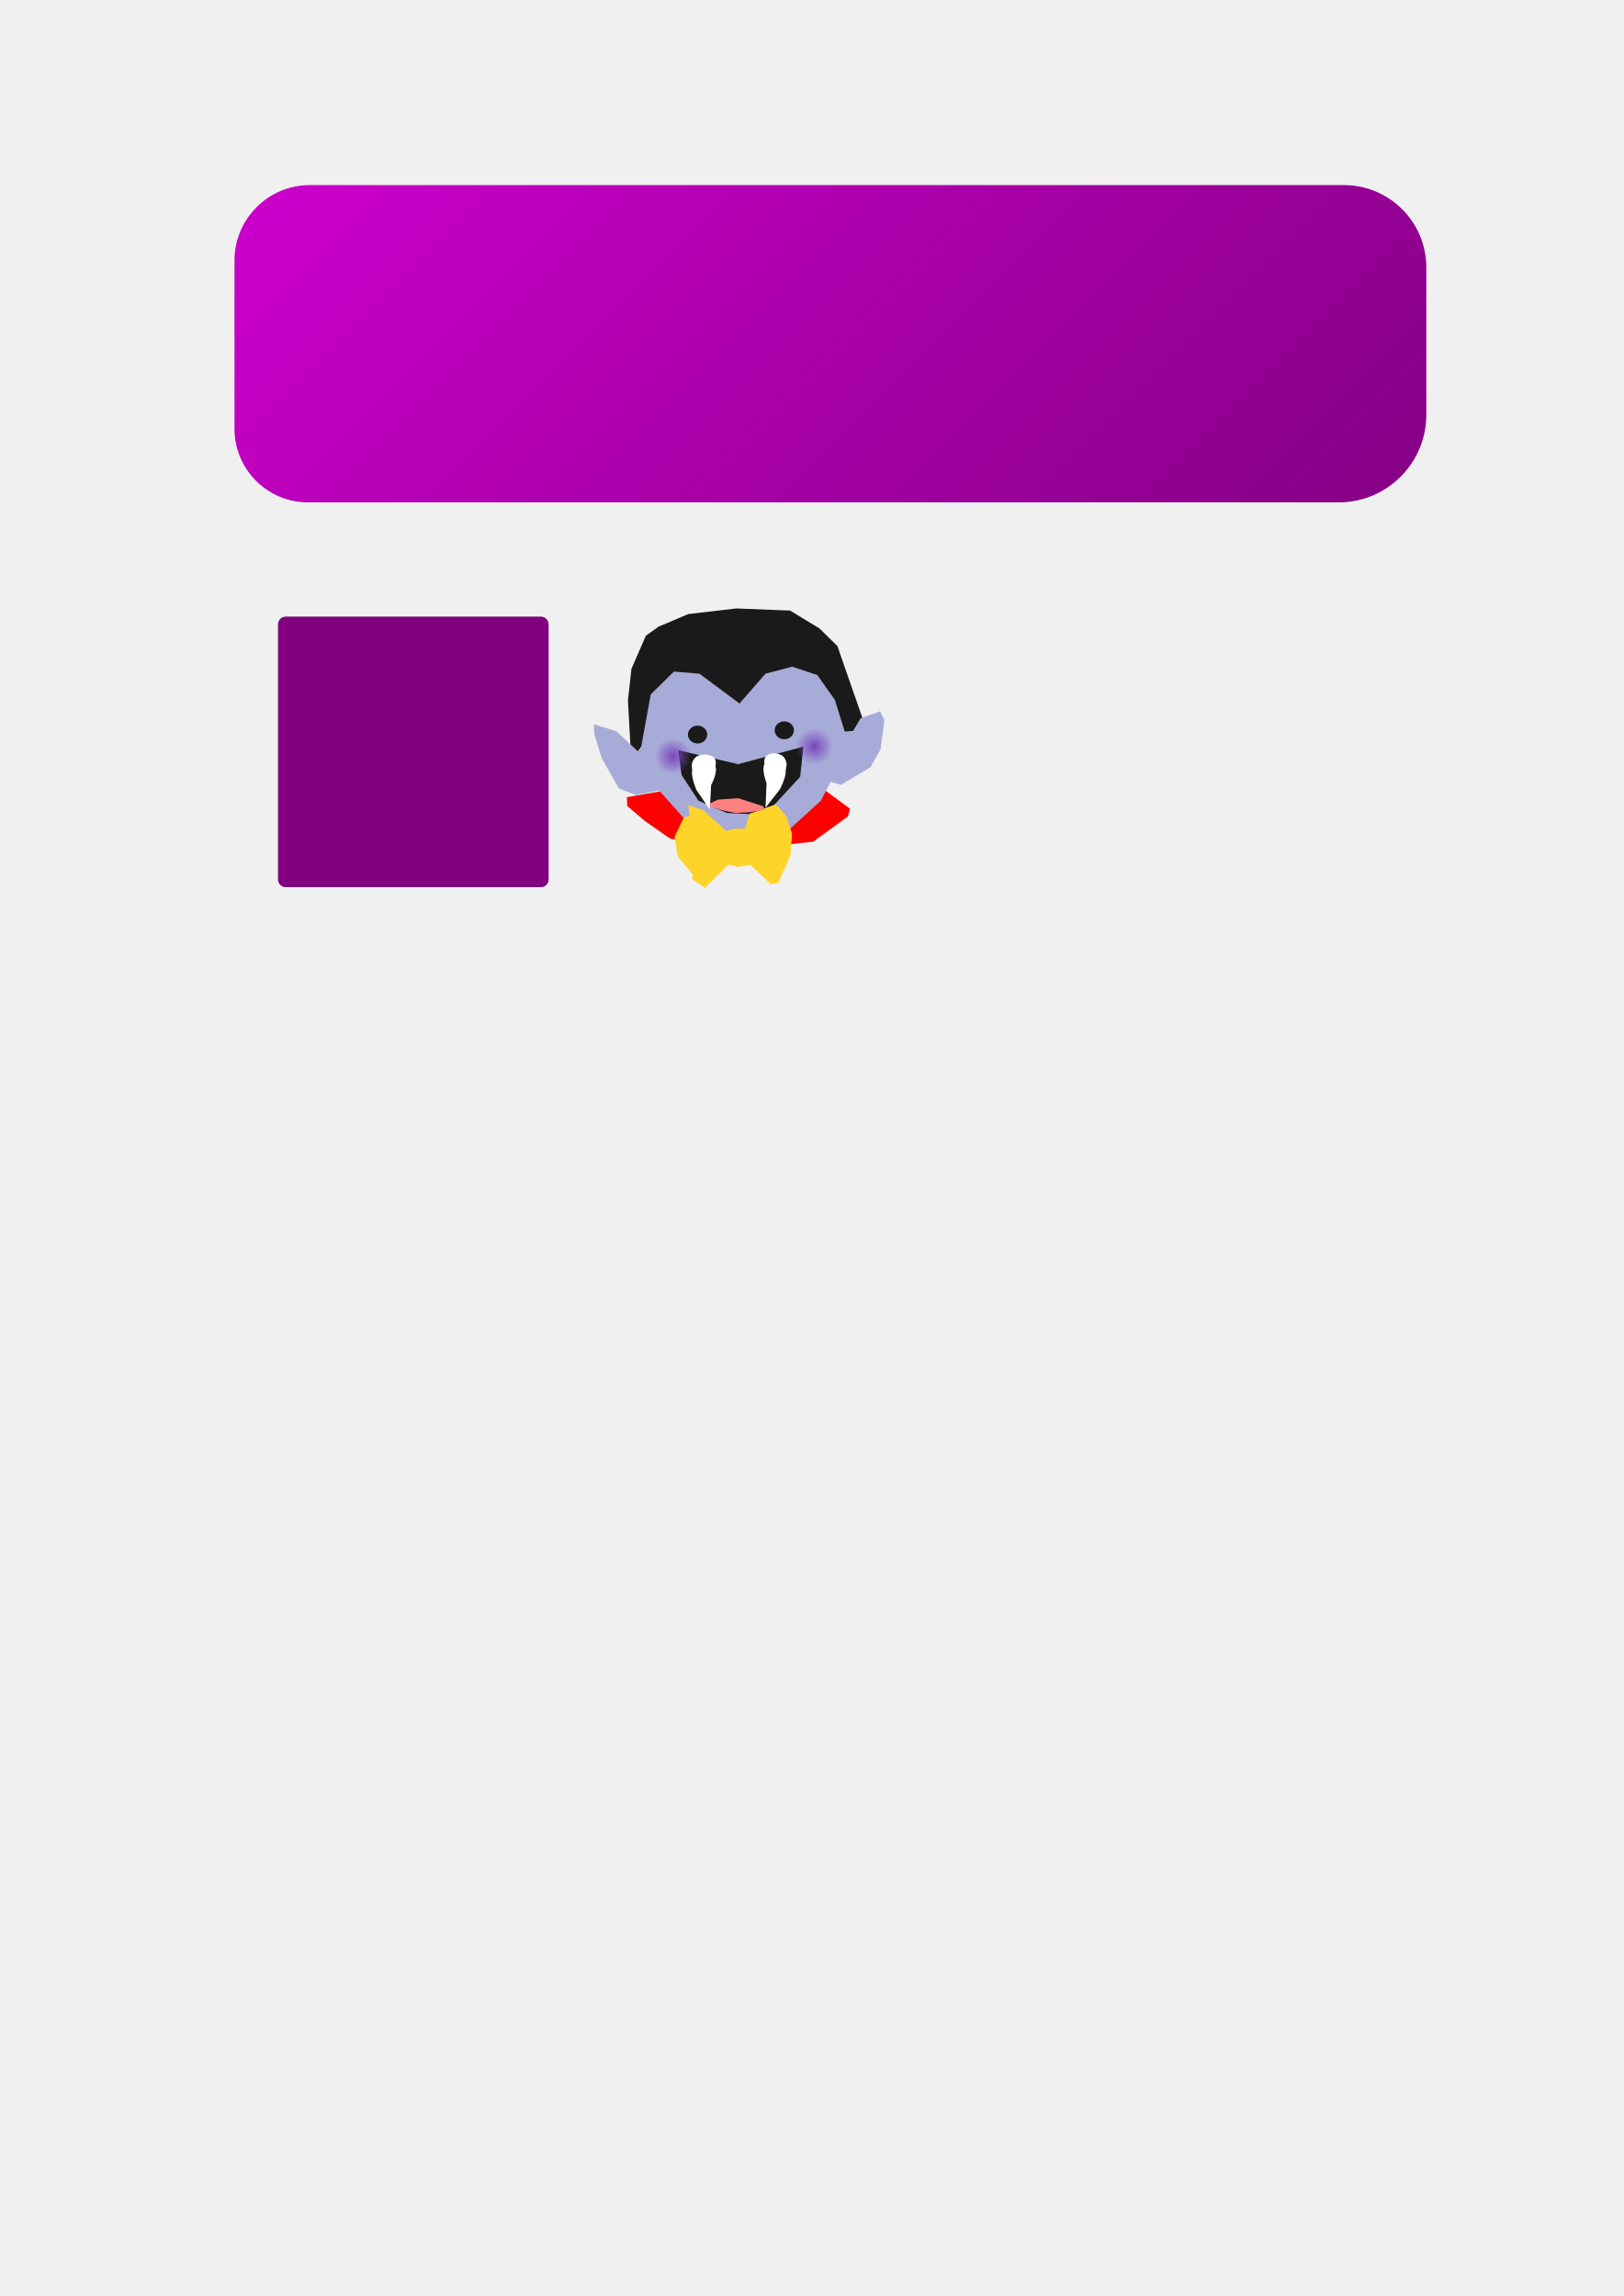
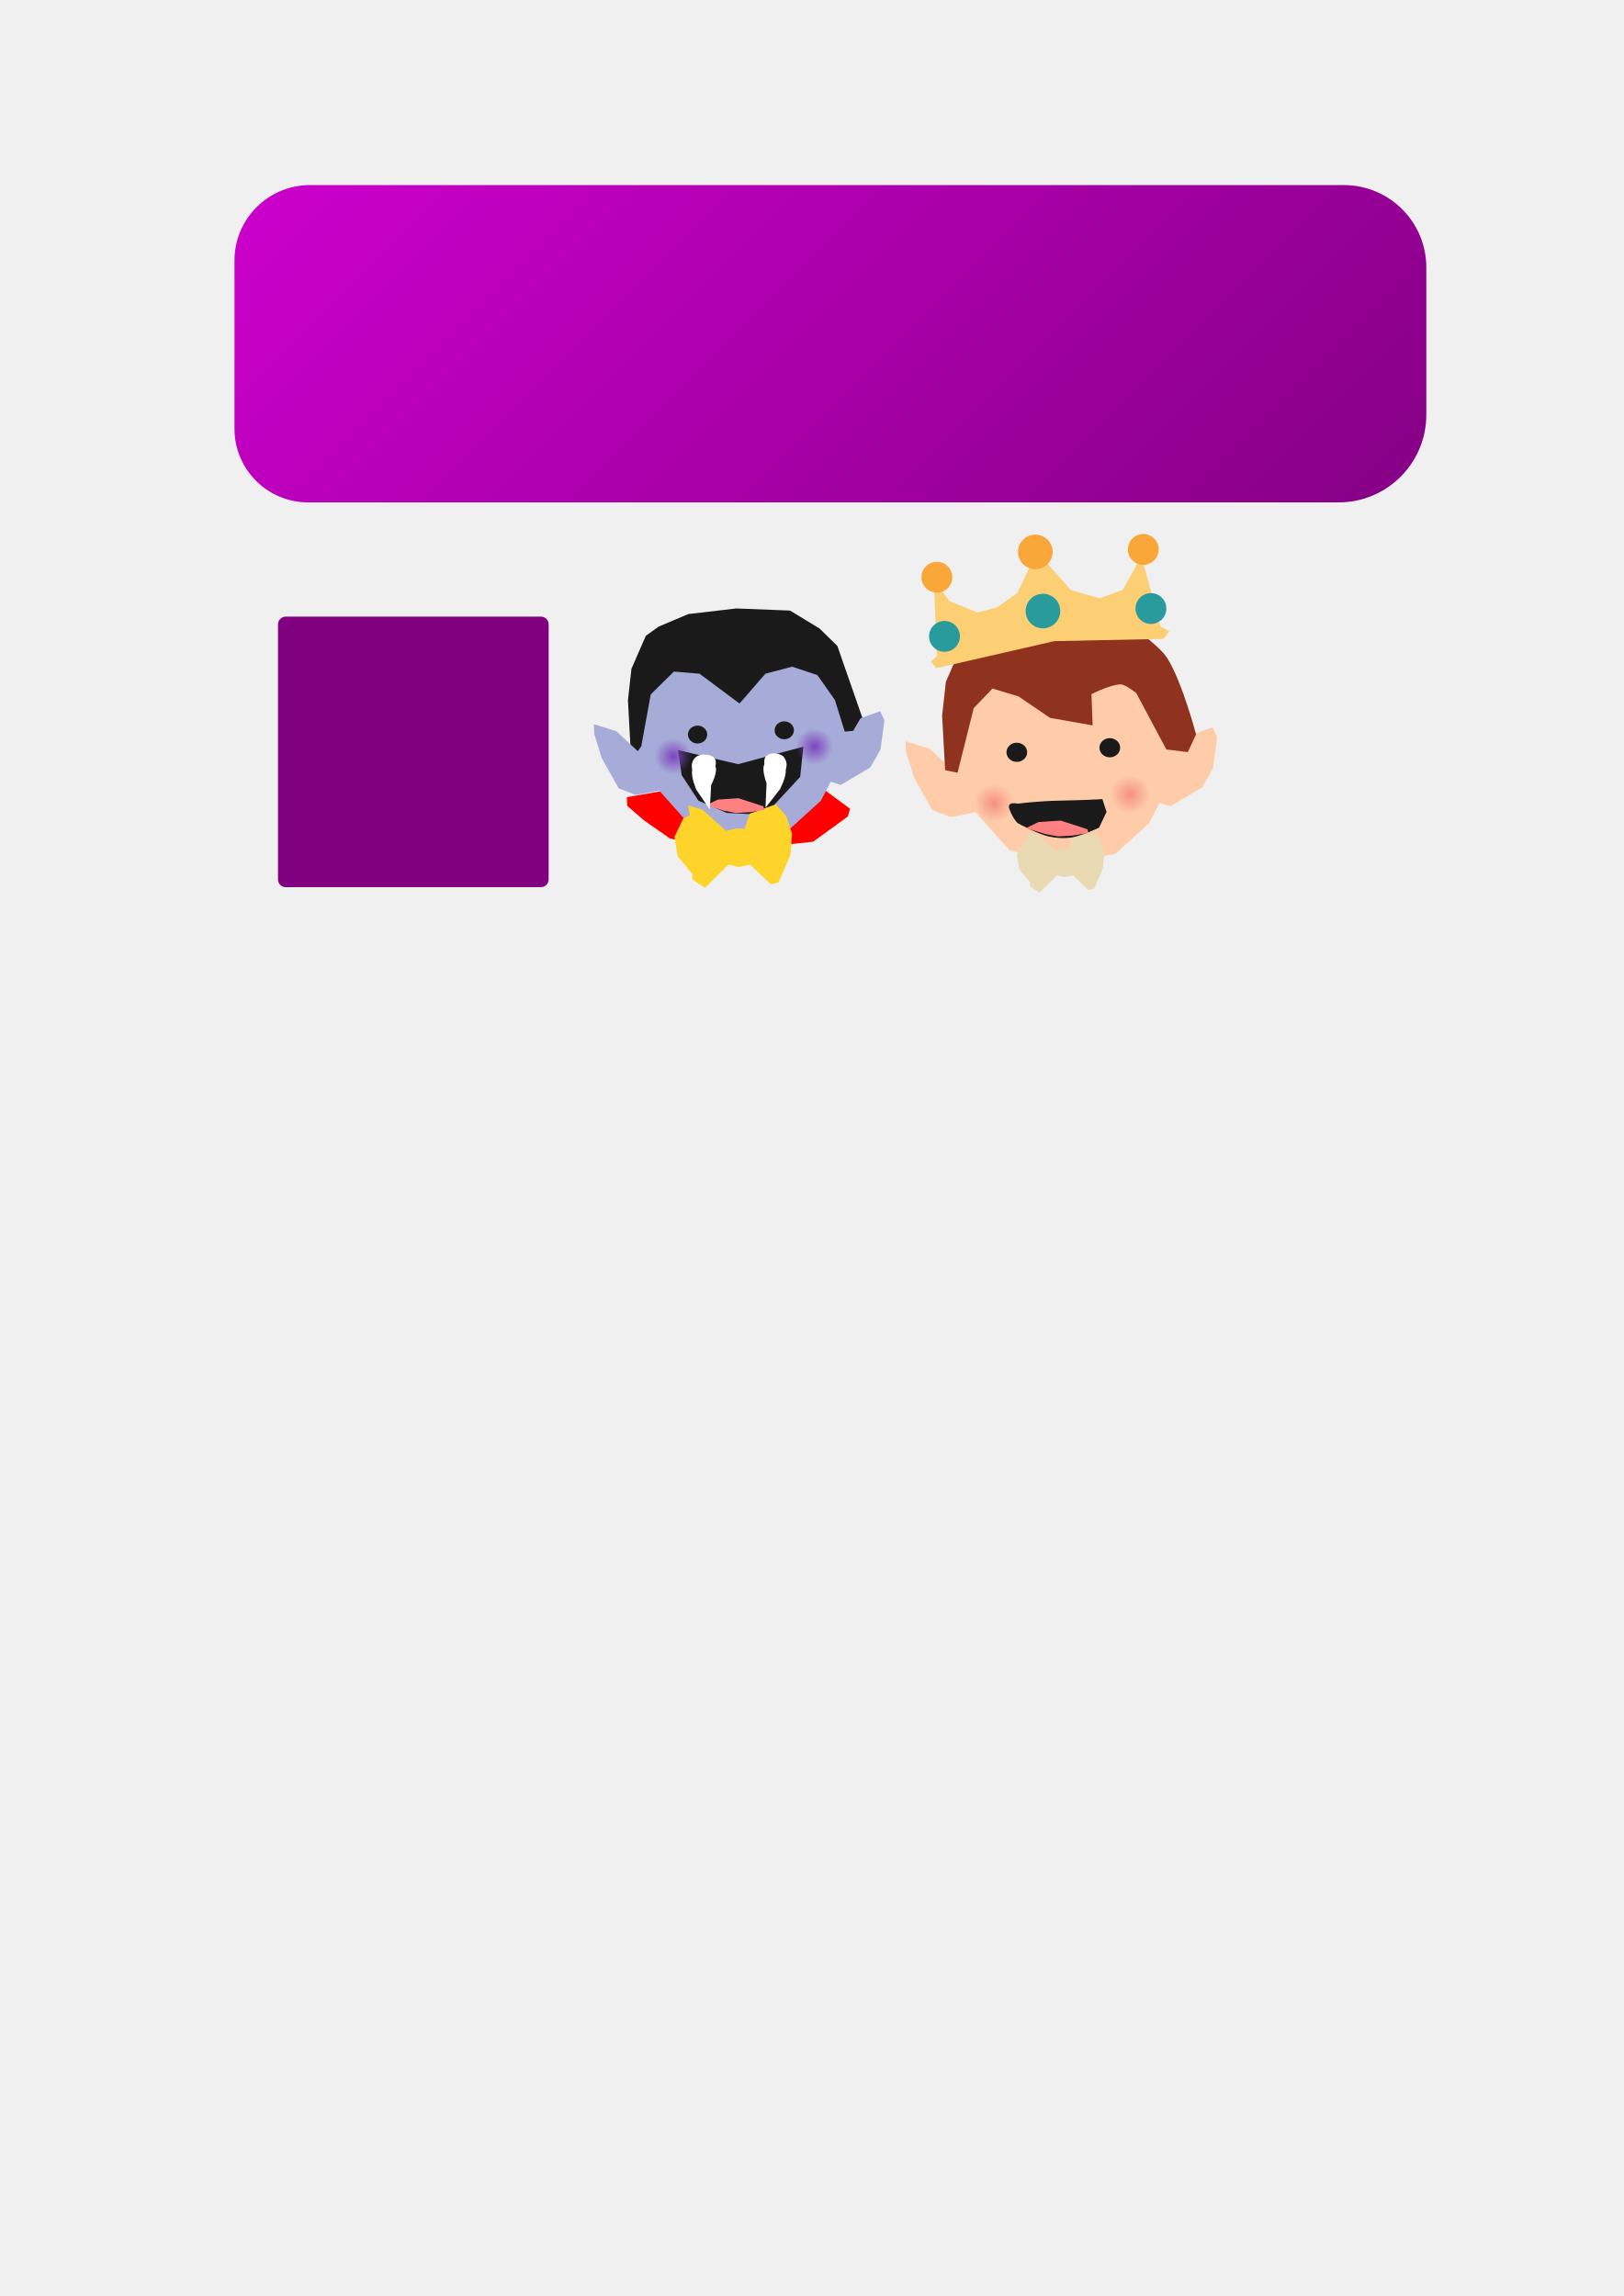
<svg xmlns="http://www.w3.org/2000/svg" xmlns:xlink="http://www.w3.org/1999/xlink" width="210mm" height="297mm" viewBox="0 0 210 297" version="1.1" id="svg1">
  <defs id="defs1">
    <linearGradient id="linearGradient1">
      <stop style="stop-color:#800080;stop-opacity:1;" offset="0" id="stop1" />
      <stop style="stop-color:#d100d1;stop-opacity:1;" offset="1" id="stop2" />
    </linearGradient>
    <linearGradient xlink:href="#linearGradient1" id="linearGradient2" x1="161.898" y1="98.963" x2="52.901" y2="-10.034" gradientUnits="userSpaceOnUse" />
    <radialGradient xlink:href="#linearGradient11" id="radialGradient12" cx="93.599" cy="212.955" fx="93.599" fy="212.955" r="4.273" gradientTransform="matrix(1,0,0,0.9716982,21.58847,-86.50048)" gradientUnits="userSpaceOnUse" />
    <linearGradient id="linearGradient11">
      <stop style="stop-color:#7b45be;stop-opacity:1;" offset="0" id="stop11" />
      <stop style="stop-color:#7b45be;stop-opacity:0;" offset="1" id="stop12" />
    </linearGradient>
    <radialGradient xlink:href="#linearGradient11" id="radialGradient14" cx="126.053" cy="210.709" fx="126.053" fy="210.709" r="4.273" gradientTransform="matrix(1,0,0,0.9716982,21.58847,-86.56405)" gradientUnits="userSpaceOnUse" />
+     <radialGradient xlink:href="#linearGradient12" id="radialGradient14-75" cx="126.053" cy="210.709" fx="126.053" fy="210.709" r="4.273" gradientTransform="matrix(0.6035452,0,0,0.5864638,70.07807,-20.80337)" gradientUnits="userSpaceOnUse" />
+     <linearGradient id="linearGradient12">
+       <stop style="stop-color:#f49281;stop-opacity:1;" offset="0" id="stop13" />
+       <stop style="stop-color:#f49281;stop-opacity:0;" offset="1" id="stop14" />
+     </linearGradient>
+     <radialGradient xlink:href="#linearGradient12" id="radialGradient14-7" cx="126.053" cy="210.709" fx="126.053" fy="210.709" r="4.273" gradientTransform="matrix(0.6035452,0,0,0.5864638,52.51069,-19.68064)" gradientUnits="userSpaceOnUse" />
  </defs>
  <g id="layer1">
-     <path style="fill:url(#linearGradient2);stroke-width:1.175;stroke-linecap:round;paint-order:markers stroke fill;stroke:none" id="rect1" width="154.145" height="41.044" x="30.327" y="23.943" rx="0" ry="0" d="m 40.079,23.943 133.732,0 a 10.661,10.661 45 0 1 10.661,10.661 V 53.642 A 11.345,11.345 135 0 1 173.127,64.987 H 39.848 A 9.521,9.521 45 0 1 30.327,55.466 V 33.694 a 9.752,9.752 135 0 1 9.752,-9.752 z" />
+     <path style="fill:url(#linearGradient2);stroke:none;stroke-width:1.175;stroke-linecap:round;paint-order:markers stroke fill" id="rect1" width="154.145" height="41.044" x="30.327" y="23.943" rx="0" ry="0" d="m 40.079,23.943 133.732,0 a 10.661,10.661 45 0 1 10.661,10.661 V 53.642 A 11.345,11.345 135 0 1 173.127,64.987 H 39.848 A 9.521,9.521 45 0 1 30.327,55.466 V 33.694 a 9.752,9.752 135 0 1 9.752,-9.752 z" />
    <rect style="fill:#800080;stroke:none;stroke-width:1.175;stroke-linecap:round;paint-order:markers stroke fill" id="rect4" width="35" height="35" x="35.956" y="79.763" rx="1" ry="1" />
    <g id="g4" transform="matrix(0.562802,0,0,0.562802,22.23911,30.05481)">
      <path style="fill:#ff0000;fill-opacity:1;stroke-width:0.265" d="m 104.545,129.819 7.901,-1.371 9.432,7.578 16.124,0.322 12.254,-7.981 5.563,4.112 -0.484,1.774 -7.981,5.805 -6.127,0.645 -16.608,0.484 -10.158,-1.854 -5.885,-4.112 -3.95,-3.386 z" id="path8" />
      <path style="fill:#1a1a1a;fill-opacity:1;stroke-width:0.265" d="m 108.899,92.735 -3.305,7.578 -0.806,7.256 0.645,11.69 2.66,0.564 8.626,-17.736 4.434,1.371 6.772,4.595 2.983,0.645 5.885,-5.724 5.482,-2.257 4.112,2.015 8.062,13.06 3.789,-1.854 0.484,-2.177 -5.805,-16.688 -4.112,-4.031 -6.772,-4.112 -12.335,-0.484 -11.045,1.29 -6.853,2.902 z" id="path7" />
      <path style="fill:#a7abd7;fill-opacity:1;stroke-width:0.265" d="m 111.962,128.288 -5.321,1.048 -3.95,-1.532 -3.95,-7.014 -1.693,-5.482 -0.081,-2.257 5.16,1.612 4.918,4.595 0.806,-1.129 2.177,-11.932 5.321,-5.24 5.885,0.484 9.191,6.853 5.966,-6.853 6.127,-1.612 5.805,1.935 4.031,5.724 2.257,7.256 1.935,-0.161 1.693,-2.902 4.515,-1.612 0.967,2.096 -0.887,6.691 -2.338,4.112 -6.772,4.031 -2.338,-0.726 -2.257,4.353 -7.175,6.53 -6.772,1.371 -9.191,-0.322 -6.853,-1.854 z" id="path6" />
      <path style="fill:#ffd42a;fill-opacity:1;stroke-width:0.265" d="m 127.922,145.299 -5.432,5.358 -2.963,-1.956 0.122,-1.148 -3.441,-4.176 -0.716,-4.464 2.061,-4.272 1.472,-0.642 -0.406,-2.308 3.351,1.024 5.379,4.862 2.371,-0.575 1.878,0.126 1.664,-4.959 4.328,-1.998 3.585,3.998 1.323,4.076 -0.373,4.904 -2.739,6.289 -1.738,0.427 -4.775,-4.521 -2.7,0.529 z" id="path5" />
      <path style="fill:#1a1a1a;fill-opacity:1;stroke-width:0.265" d="m 116.316,119.016 13.786,3.225 14.995,-4.031 -0.726,6.933 -5.966,6.45 -5.885,2.096 -4.998,-0.242 -6.53,-2.822 -3.87,-5.885 z" id="path14" />
      <ellipse style="fill:#1a1a1a;fill-opacity:1;stroke-width:0.265" id="path9" cx="120.79" cy="115.429" rx="2.217" ry="2.056" />
      <ellipse style="fill:#1a1a1a;fill-opacity:1;stroke-width:0.265" id="path9-3" cx="140.717" cy="114.452" rx="2.217" ry="2.056" />
      <ellipse style="fill:url(#radialGradient12);fill-opacity:1;stroke-width:0.265" id="path11" cx="115.187" cy="120.427" rx="4.273" ry="4.152" />
      <ellipse style="fill:url(#radialGradient14);fill-opacity:1;stroke-width:0.265" id="path11-7" cx="147.641" cy="118.181" rx="4.273" ry="4.152" />
      <path style="fill:#ff8080;fill-opacity:1;stroke-width:0.265" d="m 122.765,131.674 2.66,-1.29 4.757,-0.322 5.724,1.854 0.242,0.806 -3.467,0.564 -3.064,0.161 -2.66,-0.484 z" id="path15" />
      <path style="fill:#ffffff;fill-opacity:1;stroke-width:0.256" d="m 136.243,122.108 c -0.906,1.169 0.401,4.494 0.401,4.494 l -0.242,5.646 3.297,-4.217 c 0,0 1.533,-2.885 1.339,-4.406 -0.096,-0.755 -0.539,-1.572 -1.185,-1.897 -1.087,-0.546 -2.836,-0.618 -3.61,0.38 z m 0.19,-1.579 c -0.906,1.169 0.401,4.494 0.401,4.494 l -0.242,5.646 3.297,-4.217 c 0,0 1.533,-2.885 1.339,-4.406 -0.096,-0.755 -0.539,-1.572 -1.185,-1.897 -1.087,-0.546 -2.836,-0.618 -3.61,0.38 z" id="path16" />
      <path style="fill:#ffffff;fill-opacity:1;stroke-width:0.265" d="m 124.799,122.585 c 0.841,1.251 -0.887,4.434 -0.887,4.434 l -0.322,5.643 -3.064,-4.515 c 0,0 -1.329,-3.019 -0.967,-4.515 0.18,-0.742 0.733,-1.513 1.451,-1.774 1.209,-0.438 3.071,-0.342 3.789,0.726 z m -0.039,-1.59 c 0.841,1.251 -0.887,4.434 -0.887,4.434 l -0.322,5.643 -3.064,-4.515 c 0,0 -1.329,-3.019 -0.967,-4.515 0.18,-0.742 0.733,-1.513 1.451,-1.774 1.209,-0.438 3.071,-0.342 3.789,0.726 z" id="path16-5" />
    </g>
+     <g id="g1">
+       <path style="fill:#ffccaa;fill-opacity:1;stroke-width:0.16" d="m 126.18,105.074 -3.211,0.633 -2.384,-0.924 -2.384,-4.233 -1.022,-3.309 -0.049,-1.362 3.114,0.973 2.968,2.773 0.487,-0.681 1.314,-7.201 3.211,-3.163 3.552,0.292 5.547,4.136 3.601,-4.136 3.698,-0.973 3.503,1.168 2.433,3.455 1.362,4.379 1.168,-0.097 1.022,-1.752 2.725,-0.973 0.584,1.265 -0.535,4.039 -1.411,2.482 -4.087,2.433 -1.411,-0.438 -1.362,2.627 -4.33,3.941 -4.087,0.827 -5.547,-0.195 -4.136,-1.119 z" id="path6-2" />
+       <path style="fill:#8f331e;fill-opacity:1;stroke-width:0.16" d="m 124.331,83.616 -1.995,4.574 -0.487,4.379 0.389,7.055 1.606,0.341 2.093,-8.369 2.433,-2.53 3.357,1.022 4.087,2.773 5.498,0.973 -0.146,-4.039 c 0,0 2.462,-1.27 3.795,-1.265 0.602,0.002 1.995,1.119 1.995,1.119 l 3.893,7.299 2.773,0.341 1.07,-2.287 c 0,0 -1.847,-6.998 -3.795,-9.975 -0.634,-0.969 -2.482,-2.433 -2.482,-2.433 l -4.087,-2.482 -7.445,-0.292 -6.666,0.779 -4.136,1.752 z" id="path7-7" />
+       <path style="fill:#e9dab4;fill-opacity:1;stroke-width:0.111" d="m 136.715,113.217 -2.272,2.241 -1.24,-0.818 0.051,-0.48 -1.44,-1.747 -0.299,-1.867 0.862,-1.787 0.616,-0.269 -0.17,-0.965 1.402,0.428 2.25,2.034 0.992,-0.241 0.785,0.052 0.696,-2.074 1.811,-0.836 1.5,1.672 0.553,1.705 -0.156,2.051 -1.146,2.631 -0.727,0.179 -1.997,-1.891 -1.13,0.221 z" id="path5-1" />
+       <ellipse style="fill:#1a1a1a;fill-opacity:1;stroke-width:0.16" id="path9-0" cx="131.508" cy="97.313" rx="1.338" ry="1.241" />
+       <ellipse style="fill:#1a1a1a;fill-opacity:1;stroke-width:0.16" id="path9-3-9" cx="143.535" cy="96.724" rx="1.338" ry="1.241" />
+       <ellipse style="fill:url(#radialGradient14-75);fill-opacity:1;stroke-width:0.16" id="path11-7-36" cx="146.157" cy="102.77" rx="2.579" ry="2.506" />
+       <ellipse style="fill:url(#radialGradient14-7);fill-opacity:1;stroke-width:0.16" id="path11-7-3" cx="128.589" cy="103.892" rx="2.579" ry="2.506" />
+       <g id="g15" transform="matrix(0.6035452,0,0,0.6035452,71.6351,-28.19783)">
+         <path style="fill:#1a1a1a;fill-opacity:1;stroke-width:0.265" d="m 99.403,218.961 c 0,0 4.391,-0.568 9.11,-0.645 5.175,-0.085 9.029,-0.322 9.029,-0.322 l 0.887,2.741 -1.612,3.386 c 0,0 -3.825,1.791 -5.885,2.096 -1.65,0.244 -3.374,0.135 -4.998,-0.242 -2.31,-0.536 -6.53,-2.822 -6.53,-2.822 0,0 -0.945,-0.786 -1.774,-2.983 -0.68,-1.803 1.774,-1.209 1.774,-1.209 z" id="path14-0" />
+         <path style="fill:#ff8080;fill-opacity:1;stroke-width:0.265" d="m 101.177,224.201 2.66,-1.29 4.757,-0.322 5.724,1.854 0.242,0.806 -3.467,0.564 -3.064,0.161 -2.66,-0.484 z" id="path15-6" />
+       </g>
+       <g id="g12" transform="matrix(0.6035452,0,0,0.6035452,108.3226,-54.76463)">
+         <path style="fill:#fdcf75;fill-opacity:1;stroke-width:0.265" d="m 21.122,233.956 25.314,-5.805 23.379,-0.484 1.29,-1.612 -1.935,-1.129 -4.031,-14.995 -4.031,7.256 -4.998,1.774 -6.127,-1.774 -7.256,-8.223 -4.192,8.868 -4.353,3.064 -4.192,1.129 -5.966,-2.419 -3.386,-4.515 0.645,16.285 -1.29,1.129 z" id="path10" />
+         <circle style="fill:#2a9b9d;fill-opacity:1;stroke-width:0.265" id="path12" cx="44.018" cy="221.702" r="3.708" />
+         <circle style="fill:#2a9b9d;fill-opacity:1;stroke-width:0.236" id="path12-2" cx="22.921" cy="227.127" r="3.305" />
+         <circle style="fill:#2a9b9d;fill-opacity:1;stroke-width:0.236" id="path12-2-0" cx="67.155" cy="221.165" r="3.305" />
+         <circle style="fill:#faa739;fill-opacity:1;stroke-width:0.265" id="path12-6" cx="42.383" cy="209.026" r="3.708" />
+         <circle style="fill:#faa739;fill-opacity:1;stroke-width:0.236" id="path12-2-2" cx="21.286" cy="214.451" r="3.305" />
+         <circle style="fill:#faa739;fill-opacity:1;stroke-width:0.236" id="path12-2-0-6" cx="65.519" cy="208.489" r="3.305" />
+       </g>
+     </g>
  </g>
</svg>
